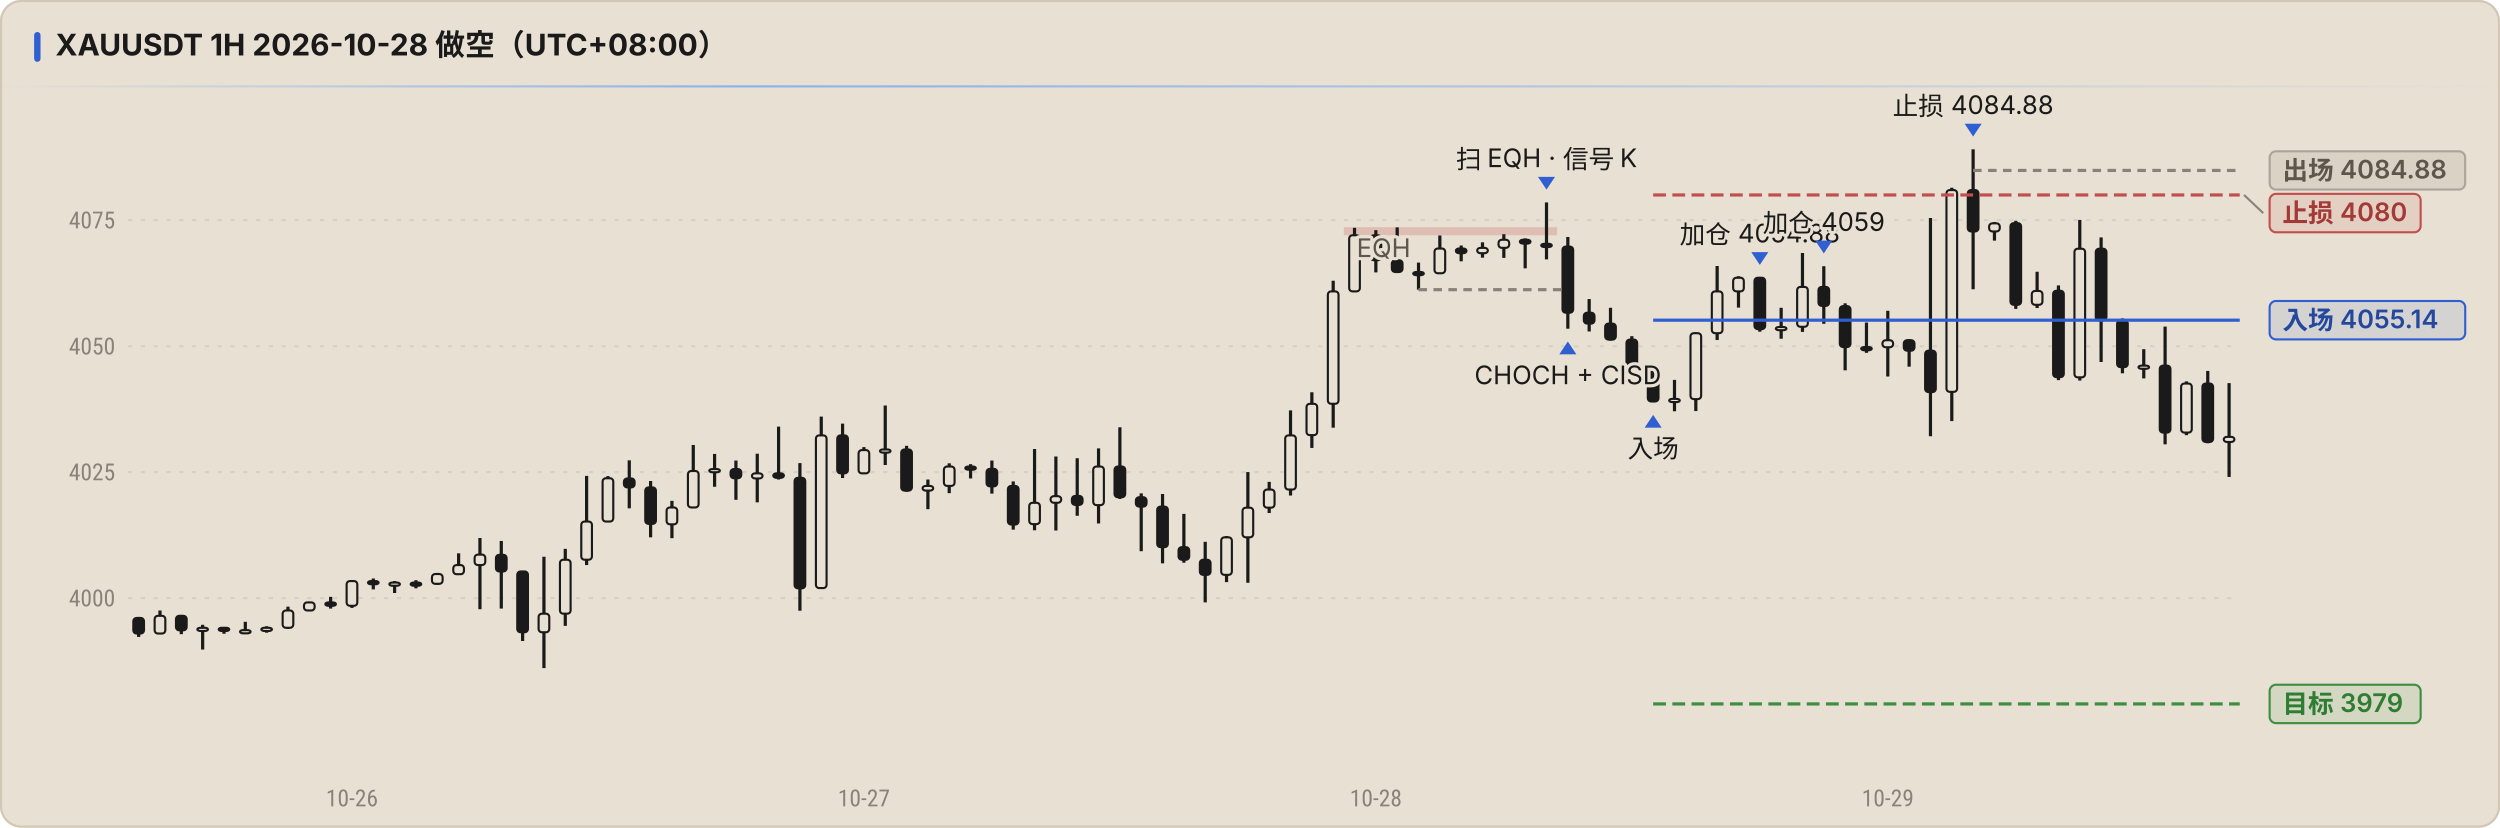
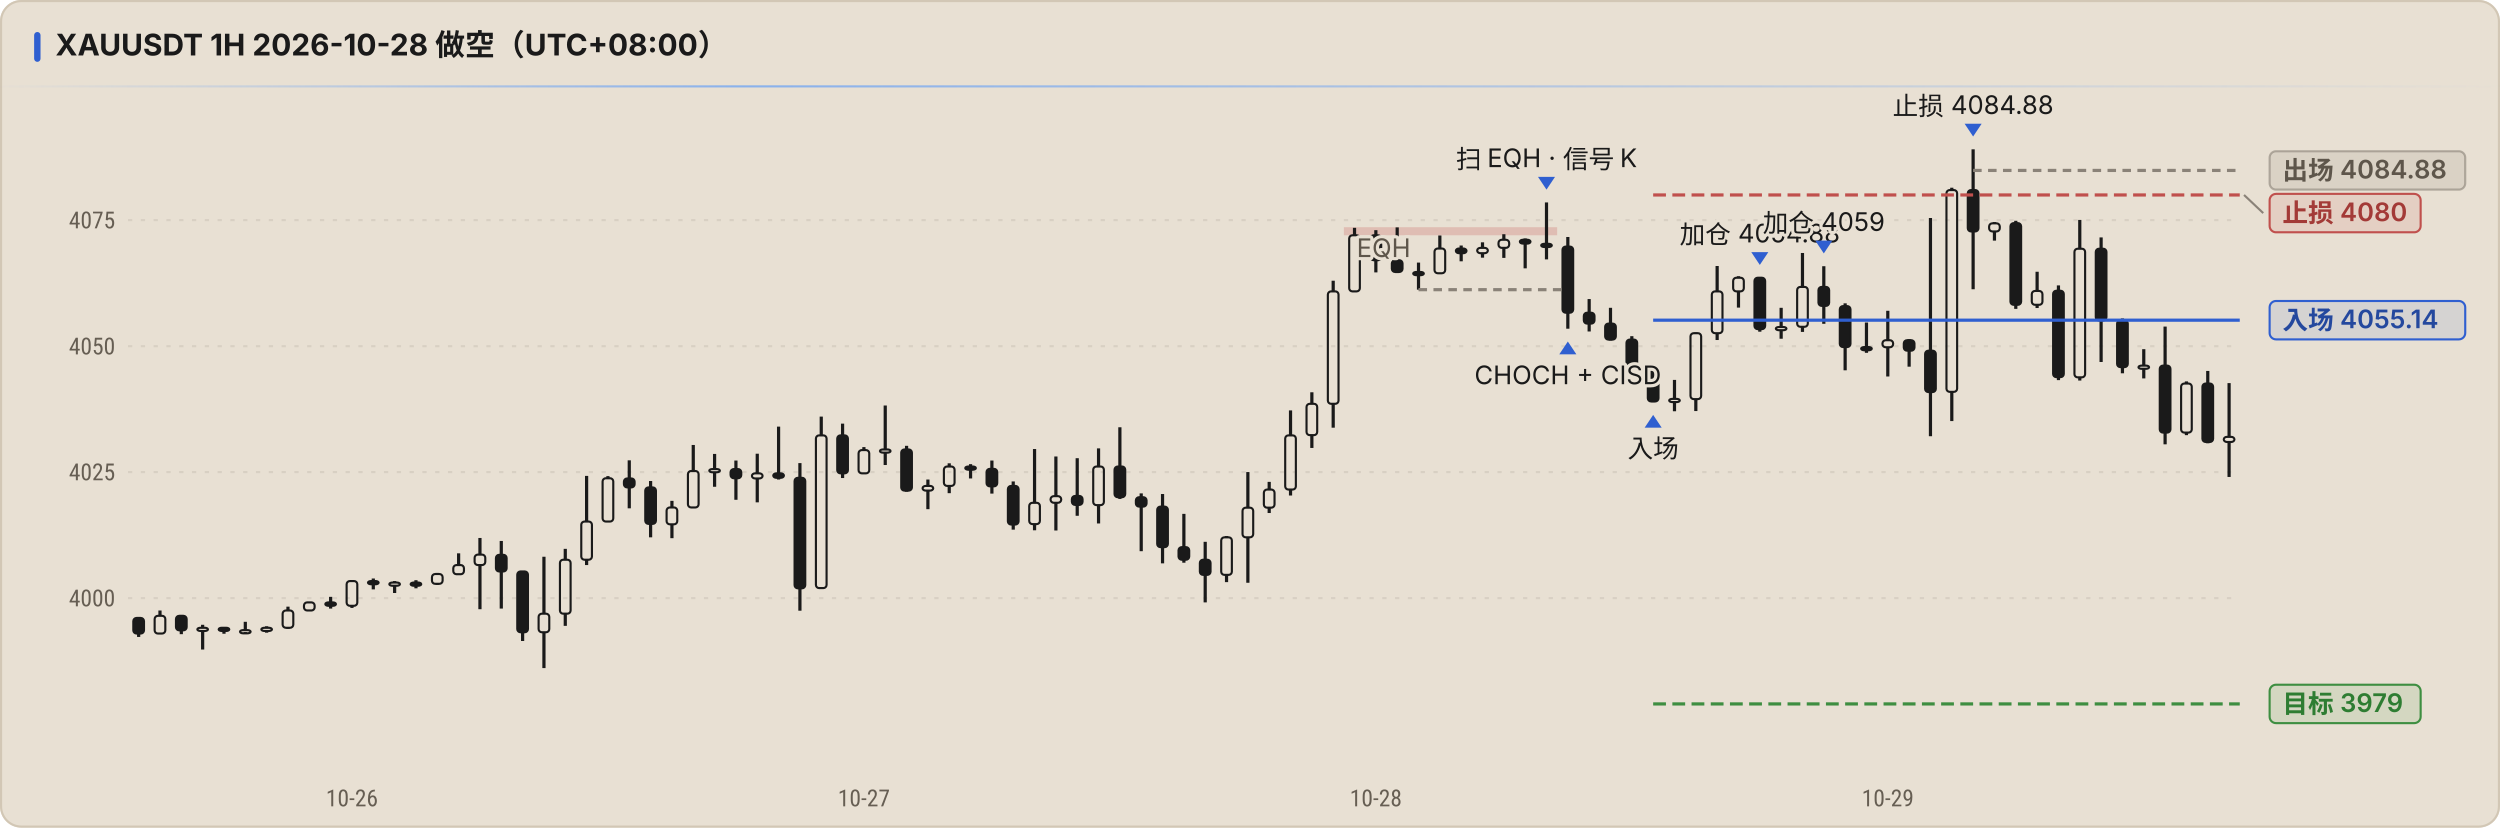
<svg xmlns="http://www.w3.org/2000/svg" width="1172" height="388" viewBox="0 0 1172 388" role="img" aria-label="XAUUSDT 1H  2026-10-28 做空（UTC+08:00）">
  <style>
  .bg { fill: url(#bg); }
  .bg-grid { stroke: none; }
  .frame { fill: none; stroke: #d2c7b5; }
  .title-mark { fill: #2f5fd0; }
  .title { fill: #1a1a1a; font-weight: 650; font-size: 14px; }
  text { font-family: -apple-system, BlinkMacSystemFont, 'PingFang SC', 'Microsoft YaHei', sans-serif; font-size: 12px; fill: #1a1a1a; paint-order: stroke; stroke: #e8e0d3; stroke-width: 3px; stroke-linejoin: round; }
  .muted { fill: #5e564b; }
  .wick { stroke-width: 1.5; }
-   .up { fill: #e8e0d3; stroke: #1a1a1a; }
+   .up { fill: none; stroke: #1a1a1a; }
  .down { fill: #1a1a1a; stroke: #1a1a1a; }
  .z-bull { fill: rgba(62, 142, 65, 0.24); stroke: none; }
  .z-bear { fill: rgba(192, 80, 77, 0.24); stroke: none; }
  .z-neutral { fill: rgba(94, 86, 75, 0.08); stroke: rgba(94, 86, 75, 0.3); stroke-dasharray: 2 3; }
-   .z-accent { fill: rgba(47, 95, 208, 0.24); stroke: none; }
+   .z-accent { fill: rgba(212, 160, 60, 0.24); stroke: none; }
  .l-neutral { stroke: #8a8278; stroke-dasharray: 4 3; }
  .l-stop { stroke: #c0504d; stroke-dasharray: 6 3; }
  .l-target { stroke: #3e8e41; stroke-dasharray: 6 3; }
  .l-entry { stroke: #2f5fd0; }
  .bracket { stroke: #8a8278; fill: none; }
  .grid { stroke: rgba(94, 86, 75, 0.12); stroke-dasharray: 2 4; }
-   .tick { font-family: 'DIN Alternate', 'Bahnschrift', 'Roboto Condensed', sans-serif; font-size: 11px; fill: #8a8278; stroke: none; }
+   .tick { font-family: 'DIN Alternate', 'Bahnschrift', 'Roboto Condensed', sans-serif; font-size: 11px; fill: #665e53; stroke: none; }
  .arrow { fill: #2f5fd0; stroke: none; }
  .tag rect { stroke-width: 1; }
  .tag text { stroke: none; font-weight: 600; }
  .t-neutral rect { fill: rgba(94, 86, 75, 0.1); stroke: rgba(94, 86, 75, 0.4); }
  .t-neutral text { fill: #5e564b; }
  .t-stop rect, .t-bear rect { fill: rgba(192, 80, 77, 0.12); stroke: #c0504d; }
  .t-stop text, .t-bear text { fill: #a33a37; }
  .t-target rect, .t-bull rect { fill: rgba(62, 142, 65, 0.12); stroke: #3e8e41; }
  .t-target text, .t-bull text { fill: #2e7d32; }
  .t-entry rect, .t-accent rect { fill: rgba(47, 95, 208, 0.1); stroke: #2f5fd0; }
  .t-entry text, .t-accent text { fill: #24489e; }
+   .t-key rect { fill: rgba(212, 160, 60, 0.14); stroke: #d4a03c; }
+   .t-key text { fill: #8a5a0e; }
  @media (prefers-color-scheme: dark) {
    .bg-grid { stroke: rgba(110, 160, 230, 0.06); }
    .frame { stroke: #1c2839; }
-     .title-mark { fill: #f0b44c; }
+     .title-mark { fill: #6c9cff; }
    .title, text { fill: #e3eaf4; }
    text { stroke: #0a111d; }
    .muted { fill: #a0b0c5; }
-     .up { fill: #0b1220; stroke: #c5d0de; }
+     .up { fill: none; stroke: #c5d0de; }
    .down { fill: #8a96a8; stroke: #8a96a8; }
    .z-bull { fill: rgba(92, 191, 96, 0.24); }
    .z-bear { fill: rgba(242, 85, 95, 0.24); }
    .z-neutral { fill: rgba(160, 176, 197, 0.08); stroke: rgba(160, 176, 197, 0.25); }
-     .z-accent { fill: rgba(240, 180, 76, 0.24); }
+     .z-accent { fill: rgba(224, 180, 90, 0.24); }
    .l-neutral, .bracket { stroke: #8293ab; }
    .l-stop { stroke: #f2555f; }
    .l-target { stroke: #5cbf60; }
-     .l-entry { stroke: #f0b44c; }
+     .l-entry { stroke: #6c9cff; }
    .grid { stroke: #182334; }
    .tick { fill: #70829b; }
-     .arrow { fill: #f0b44c; }
+     .arrow { fill: #6c9cff; }
    .t-neutral rect { fill: rgba(160, 176, 197, 0.1); stroke: rgba(160, 176, 197, 0.45); }
    .t-neutral text { fill: #c5d0de; }
    .t-stop rect, .t-bear rect { fill: rgba(242, 85, 95, 0.16); stroke: #f2555f; }
    .t-stop text, .t-bear text { fill: #ff8f98; }
    .t-target rect, .t-bull rect { fill: rgba(92, 191, 96, 0.16); stroke: #5cbf60; }
    .t-target text, .t-bull text { fill: #9fe0a2; }
-     .t-entry rect, .t-accent rect { fill: rgba(240, 180, 76, 0.16); stroke: #f0b44c; }
-     .t-entry text, .t-accent text { fill: #ffd38a; }
+     .t-entry rect, .t-accent rect { fill: rgba(108, 156, 255, 0.16); stroke: #6c9cff; }
+     .t-entry text, .t-accent text { fill: #b3ccff; }
+     .t-key rect { fill: rgba(224, 180, 90, 0.16); stroke: #e0b45a; }
+     .t-key text { fill: #ffd38a; }
  }
</style>
  <defs>
    <linearGradient id="bg" x1="0" y1="0" x2="0" y2="1">
      <stop offset="0" stop-color="#e8e0d3" />
      <stop offset="1" stop-color="#e8e0d3" />
    </linearGradient>
    <linearGradient id="edge" x1="0" y1="0" x2="1" y2="0">
      <stop offset="0" stop-color="#3d8bff" stop-opacity="0" />
      <stop offset="0.3" stop-color="#3d8bff" stop-opacity="0.55" />
      <stop offset="1" stop-color="#3d8bff" stop-opacity="0" />
    </linearGradient>
    <pattern id="paper" width="24" height="24" patternUnits="userSpaceOnUse">
      <path class="bg-grid" d="M24 0H0V24" fill="none" />
    </pattern>
    <filter id="glow" x="-50%" y="-10%" width="200%" height="120%">
      <feGaussianBlur stdDeviation="2.2" result="b" />
      <feMerge>
        <feMergeNode in="b" />
        <feMergeNode in="SourceGraphic" />
      </feMerge>
    </filter>
    <style>@media (prefers-color-scheme: dark) { #bg stop:first-child { stop-color: #0f1828; } #bg stop:last-child { stop-color: #070c16; } }</style>
  </defs>
  <rect class="bg" width="1172" height="388" rx="10" />
  <rect width="1172" height="388" rx="10" fill="url(#paper)" />
  <rect class="frame" x="0.5" y="0.5" width="1171" height="387" rx="9.5" />
  <rect fill="url(#edge)" x="0" y="40" width="1172" height="1" />
  <rect class="title-mark" x="16" y="15" width="3" height="14" rx="1.5" />
  <text class="title" x="26" y="26">XAUUSDT 1H  2026-10-28 做空（UTC+08:00）</text>
  <line class="grid" x1="60" x2="1050" y1="280.4" y2="280.4" />
  <text class="tick" x="54" y="280.4" dy="0.35em" text-anchor="end">4000</text>
  <line class="grid" x1="60" x2="1050" y1="221.3" y2="221.3" />
  <text class="tick" x="54" y="221.3" dy="0.35em" text-anchor="end">4025</text>
  <line class="grid" x1="60" x2="1050" y1="162.3" y2="162.3" />
  <text class="tick" x="54" y="162.3" dy="0.35em" text-anchor="end">4050</text>
  <line class="grid" x1="60" x2="1050" y1="103.2" y2="103.2" />
  <text class="tick" x="54" y="103.2" dy="0.35em" text-anchor="end">4075</text>
  <text class="tick" x="165" y="378" text-anchor="middle">10-26</text>
  <text class="tick" x="405" y="378" text-anchor="middle">10-27</text>
  <text class="tick" x="645" y="378" text-anchor="middle">10-28</text>
  <text class="tick" x="885" y="378" text-anchor="middle">10-29</text>
  <rect class="z-bear" x="630" y="106.5" width="100" height="3.8" />
  <g class="candles">
-     <line class="wick down" x1="65" x2="65" y1="289.7" y2="298.6" />
+     <line class="wick down" x1="65" x2="65" y1="289.7" y2="289.7" />
+     <line class="wick down" x1="65" x2="65" y1="297" y2="298.6" />
    <rect class="down" x="62.5" y="289.7" width="5" height="7.3" rx="1.5" />
-     <line class="wick up" x1="75" x2="75" y1="286.2" y2="297" />
+     <line class="wick up" x1="75" x2="75" y1="286.2" y2="288.7" />
+     <line class="wick up" x1="75" x2="75" y1="297" y2="297" />
    <rect class="up" x="72.5" y="288.7" width="5" height="8.3" rx="1.5" />
-     <line class="wick down" x1="85" x2="85" y1="288.7" y2="297.3" />
+     <line class="wick down" x1="85" x2="85" y1="288.7" y2="288.7" />
+     <line class="wick down" x1="85" x2="85" y1="295.5" y2="297.3" />
    <rect class="down" x="82.5" y="288.7" width="5" height="6.8" rx="1.5" />
-     <line class="wick up" x1="95" x2="95" y1="292.9" y2="304.5" />
+     <line class="wick up" x1="95" x2="95" y1="292.9" y2="294.3" />
+     <line class="wick up" x1="95" x2="95" y1="295.8" y2="304.5" />
    <rect class="up" x="92.5" y="294.3" width="5" height="1.5" rx="1.5" />
-     <line class="wick down" x1="105" x2="105" y1="294.2" y2="297.1" />
+     <line class="wick down" x1="105" x2="105" y1="294.2" y2="294.3" />
+     <line class="wick down" x1="105" x2="105" y1="295.8" y2="297.1" />
    <rect class="down" x="102.5" y="294.3" width="5" height="1.5" rx="1.5" />
-     <line class="wick up" x1="115" x2="115" y1="291.5" y2="296.3" />
+     <line class="wick up" x1="115" x2="115" y1="291.5" y2="295.4" />
+     <line class="wick up" x1="115" x2="115" y1="296.9" y2="296.3" />
    <rect class="up" x="112.5" y="295.4" width="5" height="1.5" rx="1.5" />
-     <line class="wick up" x1="125" x2="125" y1="293.6" y2="296.6" />
+     <line class="wick up" x1="125" x2="125" y1="293.6" y2="294.3" />
+     <line class="wick up" x1="125" x2="125" y1="295.8" y2="296.6" />
    <rect class="up" x="122.5" y="294.3" width="5" height="1.5" rx="1.5" />
-     <line class="wick up" x1="135" x2="135" y1="284.4" y2="294.8" />
+     <line class="wick up" x1="135" x2="135" y1="284.4" y2="286.2" />
+     <line class="wick up" x1="135" x2="135" y1="294.3" y2="294.8" />
    <rect class="up" x="132.5" y="286.2" width="5" height="8.1" rx="1.5" />
-     <line class="wick up" x1="145" x2="145" y1="282.3" y2="286.2" />
+     <line class="wick up" x1="145" x2="145" y1="282.3" y2="282.4" />
+     <line class="wick up" x1="145" x2="145" y1="286.2" y2="286.2" />
    <rect class="up" x="142.5" y="282.4" width="5" height="3.8" rx="1.5" />
-     <line class="wick down" x1="155" x2="155" y1="279.8" y2="285.3" />
+     <line class="wick down" x1="155" x2="155" y1="279.8" y2="282.4" />
+     <line class="wick down" x1="155" x2="155" y1="284" y2="285.3" />
    <rect class="down" x="152.5" y="282.4" width="5" height="1.6" rx="1.5" />
-     <line class="wick up" x1="165" x2="165" y1="272.2" y2="285" />
+     <line class="wick up" x1="165" x2="165" y1="272.2" y2="272.4" />
+     <line class="wick up" x1="165" x2="165" y1="284" y2="285" />
    <rect class="up" x="162.5" y="272.4" width="5" height="11.6" rx="1.5" />
-     <line class="wick down" x1="175" x2="175" y1="271.2" y2="276.3" />
+     <line class="wick down" x1="175" x2="175" y1="271.2" y2="272.4" />
+     <line class="wick down" x1="175" x2="175" y1="273.9" y2="276.3" />
    <rect class="down" x="172.5" y="272.4" width="5" height="1.5" rx="1.5" />
-     <line class="wick up" x1="185" x2="185" y1="272.4" y2="278" />
+     <line class="wick up" x1="185" x2="185" y1="272.4" y2="273.1" />
+     <line class="wick up" x1="185" x2="185" y1="274.6" y2="278" />
    <rect class="up" x="182.5" y="273.1" width="5" height="1.5" rx="1.5" />
-     <line class="wick down" x1="195" x2="195" y1="272" y2="275.8" />
+     <line class="wick down" x1="195" x2="195" y1="272" y2="273.1" />
+     <line class="wick down" x1="195" x2="195" y1="274.6" y2="275.8" />
    <rect class="down" x="192.5" y="273.1" width="5" height="1.5" rx="1.5" />
-     <line class="wick up" x1="205" x2="205" y1="268.6" y2="274.2" />
+     <line class="wick up" x1="205" x2="205" y1="268.6" y2="269.1" />
+     <line class="wick up" x1="205" x2="205" y1="273.7" y2="274.2" />
    <rect class="up" x="202.5" y="269.1" width="5" height="4.6" rx="1.5" />
-     <line class="wick up" x1="215" x2="215" y1="259.4" y2="269.4" />
+     <line class="wick up" x1="215" x2="215" y1="259.4" y2="264.9" />
+     <line class="wick up" x1="215" x2="215" y1="269.2" y2="269.4" />
    <rect class="up" x="212.5" y="264.9" width="5" height="4.3" rx="1.5" />
-     <line class="wick up" x1="225" x2="225" y1="252.2" y2="285.6" />
+     <line class="wick up" x1="225" x2="225" y1="252.2" y2="260" />
+     <line class="wick up" x1="225" x2="225" y1="264.9" y2="285.6" />
    <rect class="up" x="222.5" y="260" width="5" height="4.9" rx="1.5" />
-     <line class="wick down" x1="235" x2="235" y1="253.6" y2="285.3" />
+     <line class="wick down" x1="235" x2="235" y1="253.6" y2="260.1" />
+     <line class="wick down" x1="235" x2="235" y1="267.9" y2="285.3" />
    <rect class="down" x="232.5" y="260.1" width="5" height="7.8" rx="1.5" />
-     <line class="wick down" x1="245" x2="245" y1="267.9" y2="300.5" />
+     <line class="wick down" x1="245" x2="245" y1="267.9" y2="267.9" />
+     <line class="wick down" x1="245" x2="245" y1="296.4" y2="300.5" />
    <rect class="down" x="242.5" y="267.9" width="5" height="28.5" rx="1.5" />
-     <line class="wick up" x1="255" x2="255" y1="261" y2="313.2" />
+     <line class="wick up" x1="255" x2="255" y1="261" y2="287.7" />
+     <line class="wick up" x1="255" x2="255" y1="296.4" y2="313.2" />
    <rect class="up" x="252.5" y="287.7" width="5" height="8.7" rx="1.5" />
-     <line class="wick up" x1="265" x2="265" y1="257.3" y2="293.4" />
+     <line class="wick up" x1="265" x2="265" y1="257.3" y2="262.4" />
+     <line class="wick up" x1="265" x2="265" y1="287.7" y2="293.4" />
    <rect class="up" x="262.5" y="262.4" width="5" height="25.3" rx="1.5" />
-     <line class="wick up" x1="275" x2="275" y1="223.1" y2="264.9" />
+     <line class="wick up" x1="275" x2="275" y1="223.1" y2="244.5" />
+     <line class="wick up" x1="275" x2="275" y1="262.4" y2="264.9" />
    <rect class="up" x="272.5" y="244.5" width="5" height="17.9" rx="1.5" />
-     <line class="wick up" x1="285" x2="285" y1="223.2" y2="244.5" />
+     <line class="wick up" x1="285" x2="285" y1="223.2" y2="224.2" />
+     <line class="wick up" x1="285" x2="285" y1="244.5" y2="244.5" />
    <rect class="up" x="282.5" y="224.2" width="5" height="20.3" rx="1.5" />
-     <line class="wick down" x1="295" x2="295" y1="215.8" y2="238.3" />
+     <line class="wick down" x1="295" x2="295" y1="215.8" y2="224.3" />
+     <line class="wick down" x1="295" x2="295" y1="228.5" y2="238.3" />
    <rect class="down" x="292.5" y="224.3" width="5" height="4.2" rx="1.5" />
-     <line class="wick down" x1="305" x2="305" y1="225.5" y2="251.9" />
+     <line class="wick down" x1="305" x2="305" y1="225.5" y2="228.5" />
+     <line class="wick down" x1="305" x2="305" y1="245.6" y2="251.9" />
    <rect class="down" x="302.5" y="228.5" width="5" height="17.1" rx="1.5" />
-     <line class="wick up" x1="315" x2="315" y1="234.8" y2="252.3" />
+     <line class="wick up" x1="315" x2="315" y1="234.8" y2="237.9" />
+     <line class="wick up" x1="315" x2="315" y1="245.8" y2="252.3" />
    <rect class="up" x="312.5" y="237.9" width="5" height="7.9" rx="1.5" />
-     <line class="wick up" x1="325" x2="325" y1="208.6" y2="237.9" />
+     <line class="wick up" x1="325" x2="325" y1="208.6" y2="220.8" />
+     <line class="wick up" x1="325" x2="325" y1="237.9" y2="237.9" />
    <rect class="up" x="322.5" y="220.8" width="5" height="17.1" rx="1.5" />
-     <line class="wick up" x1="335" x2="335" y1="212.8" y2="228.2" />
+     <line class="wick up" x1="335" x2="335" y1="212.8" y2="219.9" />
+     <line class="wick up" x1="335" x2="335" y1="221.4" y2="228.2" />
    <rect class="up" x="332.5" y="219.9" width="5" height="1.5" rx="1.5" />
-     <line class="wick down" x1="345" x2="345" y1="215.9" y2="234.3" />
+     <line class="wick down" x1="345" x2="345" y1="215.9" y2="219.9" />
+     <line class="wick down" x1="345" x2="345" y1="224.2" y2="234.3" />
    <rect class="down" x="342.5" y="219.9" width="5" height="4.3" rx="1.5" />
-     <line class="wick up" x1="355" x2="355" y1="212.7" y2="235.5" />
+     <line class="wick up" x1="355" x2="355" y1="212.7" y2="221.9" />
+     <line class="wick up" x1="355" x2="355" y1="224.3" y2="235.5" />
    <rect class="up" x="352.5" y="221.9" width="5" height="2.4" rx="1.5" />
-     <line class="wick down" x1="365" x2="365" y1="200" y2="224.8" />
+     <line class="wick down" x1="365" x2="365" y1="200" y2="221.9" />
+     <line class="wick down" x1="365" x2="365" y1="224" y2="224.8" />
    <rect class="down" x="362.5" y="221.9" width="5" height="2.1" rx="1.5" />
-     <line class="wick down" x1="375" x2="375" y1="217.1" y2="286.3" />
+     <line class="wick down" x1="375" x2="375" y1="217.1" y2="224" />
+     <line class="wick down" x1="375" x2="375" y1="275.8" y2="286.3" />
    <rect class="down" x="372.5" y="224" width="5" height="51.8" rx="1.5" />
-     <line class="wick up" x1="385" x2="385" y1="195.3" y2="275.8" />
+     <line class="wick up" x1="385" x2="385" y1="195.3" y2="204.1" />
+     <line class="wick up" x1="385" x2="385" y1="275.7" y2="275.8" />
    <rect class="up" x="382.5" y="204.1" width="5" height="71.6" rx="1.5" />
-     <line class="wick down" x1="395" x2="395" y1="198.6" y2="224.1" />
+     <line class="wick down" x1="395" x2="395" y1="198.6" y2="204.1" />
+     <line class="wick down" x1="395" x2="395" y1="221.9" y2="224.1" />
    <rect class="down" x="392.5" y="204.1" width="5" height="17.8" rx="1.5" />
-     <line class="wick up" x1="405" x2="405" y1="209.6" y2="221.9" />
+     <line class="wick up" x1="405" x2="405" y1="209.6" y2="211" />
+     <line class="wick up" x1="405" x2="405" y1="221.9" y2="221.9" />
    <rect class="up" x="402.5" y="211" width="5" height="10.9" rx="1.5" />
-     <line class="wick up" x1="415" x2="415" y1="190.1" y2="218" />
+     <line class="wick up" x1="415" x2="415" y1="190.1" y2="210.7" />
+     <line class="wick up" x1="415" x2="415" y1="212.2" y2="218" />
    <rect class="up" x="412.5" y="210.7" width="5" height="1.5" rx="1.5" />
-     <line class="wick down" x1="425" x2="425" y1="209" y2="230.5" />
+     <line class="wick down" x1="425" x2="425" y1="209" y2="210.7" />
+     <line class="wick down" x1="425" x2="425" y1="230" y2="230.5" />
    <rect class="down" x="422.5" y="210.7" width="5" height="19.3" rx="1.5" />
-     <line class="wick up" x1="435" x2="435" y1="224.8" y2="238.7" />
+     <line class="wick up" x1="435" x2="435" y1="224.8" y2="227.8" />
+     <line class="wick up" x1="435" x2="435" y1="230" y2="238.7" />
    <rect class="up" x="432.5" y="227.8" width="5" height="2.2" rx="1.5" />
-     <line class="wick up" x1="445" x2="445" y1="217.2" y2="231.2" />
+     <line class="wick up" x1="445" x2="445" y1="217.2" y2="218.7" />
+     <line class="wick up" x1="445" x2="445" y1="227.8" y2="231.2" />
    <rect class="up" x="442.5" y="218.7" width="5" height="9.1" rx="1.5" />
-     <line class="wick down" x1="455" x2="455" y1="217.6" y2="224.3" />
+     <line class="wick down" x1="455" x2="455" y1="217.6" y2="218.7" />
+     <line class="wick down" x1="455" x2="455" y1="220.2" y2="224.3" />
    <rect class="down" x="452.5" y="218.7" width="5" height="1.5" rx="1.5" />
-     <line class="wick down" x1="465" x2="465" y1="215.9" y2="231.4" />
+     <line class="wick down" x1="465" x2="465" y1="215.9" y2="219.8" />
+     <line class="wick down" x1="465" x2="465" y1="228" y2="231.4" />
    <rect class="down" x="462.5" y="219.8" width="5" height="8.2" rx="1.5" />
-     <line class="wick down" x1="475" x2="475" y1="225.7" y2="248.3" />
+     <line class="wick down" x1="475" x2="475" y1="225.7" y2="227.8" />
+     <line class="wick down" x1="475" x2="475" y1="245.9" y2="248.3" />
    <rect class="down" x="472.5" y="227.8" width="5" height="18.1" rx="1.5" />
-     <line class="wick up" x1="485" x2="485" y1="210.5" y2="248.6" />
+     <line class="wick up" x1="485" x2="485" y1="210.5" y2="235.7" />
+     <line class="wick up" x1="485" x2="485" y1="245.7" y2="248.6" />
    <rect class="up" x="482.5" y="235.7" width="5" height="10" rx="1.5" />
-     <line class="wick up" x1="495" x2="495" y1="214" y2="248.7" />
+     <line class="wick up" x1="495" x2="495" y1="214" y2="232.6" />
+     <line class="wick up" x1="495" x2="495" y1="235.7" y2="248.7" />
    <rect class="up" x="492.5" y="232.6" width="5" height="3.1" rx="1.5" />
-     <line class="wick down" x1="505" x2="505" y1="214.8" y2="241.8" />
+     <line class="wick down" x1="505" x2="505" y1="214.8" y2="232.5" />
+     <line class="wick down" x1="505" x2="505" y1="236.7" y2="241.8" />
    <rect class="down" x="502.5" y="232.5" width="5" height="4.2" rx="1.5" />
-     <line class="wick up" x1="515" x2="515" y1="210.2" y2="245.4" />
+     <line class="wick up" x1="515" x2="515" y1="210.2" y2="218.7" />
+     <line class="wick up" x1="515" x2="515" y1="236.8" y2="245.4" />
    <rect class="up" x="512.5" y="218.7" width="5" height="18.1" rx="1.5" />
-     <line class="wick down" x1="525" x2="525" y1="200.3" y2="233.9" />
+     <line class="wick down" x1="525" x2="525" y1="200.3" y2="218.7" />
+     <line class="wick down" x1="525" x2="525" y1="233.1" y2="233.9" />
    <rect class="down" x="522.5" y="218.7" width="5" height="14.4" rx="1.5" />
-     <line class="wick down" x1="535" x2="535" y1="231.3" y2="258.4" />
+     <line class="wick down" x1="535" x2="535" y1="231.3" y2="233.1" />
+     <line class="wick down" x1="535" x2="535" y1="237.5" y2="258.4" />
    <rect class="down" x="532.5" y="233.1" width="5" height="4.4" rx="1.5" />
-     <line class="wick down" x1="545" x2="545" y1="231.6" y2="264.1" />
+     <line class="wick down" x1="545" x2="545" y1="231.6" y2="237.5" />
+     <line class="wick down" x1="545" x2="545" y1="256.5" y2="264.1" />
    <rect class="down" x="542.5" y="237.5" width="5" height="19" rx="1.5" />
-     <line class="wick down" x1="555" x2="555" y1="240.9" y2="263.8" />
+     <line class="wick down" x1="555" x2="555" y1="240.9" y2="256.5" />
+     <line class="wick down" x1="555" x2="555" y1="262.4" y2="263.8" />
    <rect class="down" x="552.5" y="256.5" width="5" height="5.9" rx="1.5" />
-     <line class="wick down" x1="565" x2="565" y1="254" y2="282.4" />
+     <line class="wick down" x1="565" x2="565" y1="254" y2="262.4" />
+     <line class="wick down" x1="565" x2="565" y1="269.5" y2="282.4" />
    <rect class="down" x="562.5" y="262.4" width="5" height="7.1" rx="1.5" />
-     <line class="wick up" x1="575" x2="575" y1="251.3" y2="272.9" />
+     <line class="wick up" x1="575" x2="575" y1="251.3" y2="251.9" />
+     <line class="wick up" x1="575" x2="575" y1="269.5" y2="272.9" />
    <rect class="up" x="572.5" y="251.9" width="5" height="17.6" rx="1.5" />
-     <line class="wick up" x1="585" x2="585" y1="221.3" y2="273.2" />
+     <line class="wick up" x1="585" x2="585" y1="221.3" y2="238" />
+     <line class="wick up" x1="585" x2="585" y1="251.9" y2="273.2" />
    <rect class="up" x="582.5" y="238" width="5" height="13.9" rx="1.5" />
-     <line class="wick up" x1="595" x2="595" y1="225.9" y2="240.5" />
+     <line class="wick up" x1="595" x2="595" y1="225.9" y2="229.5" />
+     <line class="wick up" x1="595" x2="595" y1="238" y2="240.5" />
    <rect class="up" x="592.5" y="229.5" width="5" height="8.5" rx="1.5" />
-     <line class="wick up" x1="605" x2="605" y1="192.4" y2="232.3" />
+     <line class="wick up" x1="605" x2="605" y1="192.4" y2="204.1" />
+     <line class="wick up" x1="605" x2="605" y1="229.5" y2="232.3" />
    <rect class="up" x="602.5" y="204.1" width="5" height="25.4" rx="1.5" />
-     <line class="wick up" x1="615" x2="615" y1="183.9" y2="210" />
+     <line class="wick up" x1="615" x2="615" y1="183.9" y2="189.3" />
+     <line class="wick up" x1="615" x2="615" y1="204" y2="210" />
    <rect class="up" x="612.5" y="189.3" width="5" height="14.7" rx="1.5" />
-     <line class="wick up" x1="625" x2="625" y1="131.6" y2="200.5" />
+     <line class="wick up" x1="625" x2="625" y1="131.6" y2="136.6" />
+     <line class="wick up" x1="625" x2="625" y1="189.3" y2="200.5" />
    <rect class="up" x="622.5" y="136.6" width="5" height="52.7" rx="1.5" />
-     <line class="wick up" x1="635" x2="635" y1="106.8" y2="136.6" />
+     <line class="wick up" x1="635" x2="635" y1="106.8" y2="110.3" />
+     <line class="wick up" x1="635" x2="635" y1="136.6" y2="136.6" />
    <rect class="up" x="632.5" y="110.3" width="5" height="26.3" rx="1.5" />
-     <line class="wick down" x1="645" x2="645" y1="107.9" y2="127.7" />
+     <line class="wick down" x1="645" x2="645" y1="107.9" y2="110.3" />
+     <line class="wick down" x1="645" x2="645" y1="122" y2="127.7" />
    <rect class="down" x="642.5" y="110.3" width="5" height="11.7" rx="1.5" />
-     <line class="wick down" x1="655" x2="655" y1="106.6" y2="128" />
+     <line class="wick down" x1="655" x2="655" y1="106.6" y2="122" />
+     <line class="wick down" x1="655" x2="655" y1="127.5" y2="128" />
    <rect class="down" x="652.5" y="122" width="5" height="5.5" rx="1.5" />
-     <line class="wick down" x1="665" x2="665" y1="123.1" y2="135.8" />
+     <line class="wick down" x1="665" x2="665" y1="123.1" y2="127.5" />
+     <line class="wick down" x1="665" x2="665" y1="129" y2="135.8" />
    <rect class="down" x="662.5" y="127.5" width="5" height="1.5" rx="1.5" />
-     <line class="wick up" x1="675" x2="675" y1="110.4" y2="128.2" />
+     <line class="wick up" x1="675" x2="675" y1="110.4" y2="116.5" />
+     <line class="wick up" x1="675" x2="675" y1="128.1" y2="128.2" />
    <rect class="up" x="672.5" y="116.5" width="5" height="11.6" rx="1.5" />
-     <line class="wick down" x1="685" x2="685" y1="115.1" y2="122.5" />
+     <line class="wick down" x1="685" x2="685" y1="115.1" y2="116.5" />
+     <line class="wick down" x1="685" x2="685" y1="118.7" y2="122.5" />
    <rect class="down" x="682.5" y="116.5" width="5" height="2.2" rx="1.5" />
-     <line class="wick up" x1="695" x2="695" y1="113.6" y2="120.8" />
+     <line class="wick up" x1="695" x2="695" y1="113.6" y2="116.2" />
+     <line class="wick up" x1="695" x2="695" y1="118.7" y2="120.8" />
    <rect class="up" x="692.5" y="116.2" width="5" height="2.5" rx="1.5" />
-     <line class="wick up" x1="705" x2="705" y1="109.8" y2="120.9" />
+     <line class="wick up" x1="705" x2="705" y1="109.8" y2="112.4" />
+     <line class="wick up" x1="705" x2="705" y1="116.2" y2="120.9" />
    <rect class="up" x="702.5" y="112.4" width="5" height="3.8" rx="1.5" />
-     <line class="wick down" x1="715" x2="715" y1="111.8" y2="125.8" />
+     <line class="wick down" x1="715" x2="715" y1="111.8" y2="112.4" />
+     <line class="wick down" x1="715" x2="715" y1="114.2" y2="125.8" />
    <rect class="down" x="712.5" y="112.4" width="5" height="1.8" rx="1.5" />
-     <line class="wick down" x1="725" x2="725" y1="94.9" y2="121.6" />
+     <line class="wick down" x1="725" x2="725" y1="94.9" y2="114.3" />
+     <line class="wick down" x1="725" x2="725" y1="115.8" y2="121.6" />
    <rect class="down" x="722.5" y="114.3" width="5" height="1.5" rx="1.5" />
-     <line class="wick down" x1="735" x2="735" y1="111.1" y2="154.1" />
+     <line class="wick down" x1="735" x2="735" y1="111.1" y2="115.6" />
+     <line class="wick down" x1="735" x2="735" y1="146.6" y2="154.1" />
    <rect class="down" x="732.5" y="115.6" width="5" height="31" rx="1.5" />
-     <line class="wick down" x1="745" x2="745" y1="140.2" y2="155.4" />
+     <line class="wick down" x1="745" x2="745" y1="140.2" y2="146.6" />
+     <line class="wick down" x1="745" x2="745" y1="151.7" y2="155.4" />
    <rect class="down" x="742.5" y="146.6" width="5" height="5.1" rx="1.5" />
-     <line class="wick down" x1="755" x2="755" y1="144.3" y2="159.6" />
+     <line class="wick down" x1="755" x2="755" y1="144.3" y2="151.7" />
+     <line class="wick down" x1="755" x2="755" y1="159.2" y2="159.6" />
    <rect class="down" x="752.5" y="151.7" width="5" height="7.5" rx="1.5" />
-     <line class="wick down" x1="765" x2="765" y1="157.6" y2="175.1" />
+     <line class="wick down" x1="765" x2="765" y1="157.6" y2="159.2" />
+     <line class="wick down" x1="765" x2="765" y1="173.3" y2="175.1" />
    <rect class="down" x="762.5" y="159.2" width="5" height="14.1" rx="1.5" />
-     <line class="wick down" x1="775" x2="775" y1="171.7" y2="188.5" />
+     <line class="wick down" x1="775" x2="775" y1="171.7" y2="173.3" />
+     <line class="wick down" x1="775" x2="775" y1="188.2" y2="188.5" />
    <rect class="down" x="772.5" y="173.3" width="5" height="14.9" rx="1.5" />
-     <line class="wick up" x1="785" x2="785" y1="178.1" y2="192.8" />
+     <line class="wick up" x1="785" x2="785" y1="178.1" y2="187" />
+     <line class="wick up" x1="785" x2="785" y1="188.5" y2="192.8" />
    <rect class="up" x="782.5" y="187" width="5" height="1.5" rx="1.5" />
-     <line class="wick up" x1="795" x2="795" y1="155.9" y2="192.7" />
+     <line class="wick up" x1="795" x2="795" y1="155.9" y2="156.2" />
+     <line class="wick up" x1="795" x2="795" y1="187.1" y2="192.7" />
    <rect class="up" x="792.5" y="156.2" width="5" height="30.9" rx="1.5" />
-     <line class="wick up" x1="805" x2="805" y1="124.7" y2="159.4" />
+     <line class="wick up" x1="805" x2="805" y1="124.7" y2="136.6" />
+     <line class="wick up" x1="805" x2="805" y1="156.2" y2="159.4" />
    <rect class="up" x="802.5" y="136.6" width="5" height="19.6" rx="1.5" />
-     <line class="wick up" x1="815" x2="815" y1="129.5" y2="144.2" />
+     <line class="wick up" x1="815" x2="815" y1="129.5" y2="130.2" />
+     <line class="wick up" x1="815" x2="815" y1="136.6" y2="144.2" />
    <rect class="up" x="812.5" y="130.2" width="5" height="6.4" rx="1.5" />
-     <line class="wick down" x1="825" x2="825" y1="130.2" y2="155.5" />
+     <line class="wick down" x1="825" x2="825" y1="130.2" y2="130.2" />
+     <line class="wick down" x1="825" x2="825" y1="154.3" y2="155.5" />
    <rect class="down" x="822.5" y="130.2" width="5" height="24.1" rx="1.5" />
-     <line class="wick up" x1="835" x2="835" y1="144.3" y2="158.8" />
+     <line class="wick up" x1="835" x2="835" y1="144.3" y2="153.3" />
+     <line class="wick up" x1="835" x2="835" y1="154.8" y2="158.8" />
    <rect class="up" x="832.5" y="153.3" width="5" height="1.5" rx="1.5" />
-     <line class="wick up" x1="845" x2="845" y1="118.6" y2="155.6" />
+     <line class="wick up" x1="845" x2="845" y1="118.6" y2="134.5" />
+     <line class="wick up" x1="845" x2="845" y1="153.2" y2="155.6" />
    <rect class="up" x="842.5" y="134.5" width="5" height="18.7" rx="1.5" />
-     <line class="wick down" x1="855" x2="855" y1="124.8" y2="151.8" />
+     <line class="wick down" x1="855" x2="855" y1="124.8" y2="134.5" />
+     <line class="wick down" x1="855" x2="855" y1="143.4" y2="151.8" />
    <rect class="down" x="852.5" y="134.5" width="5" height="8.9" rx="1.5" />
-     <line class="wick down" x1="865" x2="865" y1="142.2" y2="173.6" />
+     <line class="wick down" x1="865" x2="865" y1="142.2" y2="143.5" />
+     <line class="wick down" x1="865" x2="865" y1="162.7" y2="173.6" />
    <rect class="down" x="862.5" y="143.5" width="5" height="19.2" rx="1.5" />
-     <line class="wick down" x1="875" x2="875" y1="151.2" y2="165.4" />
+     <line class="wick down" x1="875" x2="875" y1="151.2" y2="162.7" />
+     <line class="wick down" x1="875" x2="875" y1="164.2" y2="165.4" />
    <rect class="down" x="872.5" y="162.7" width="5" height="1.5" rx="1.5" />
-     <line class="wick up" x1="885" x2="885" y1="145.7" y2="176.5" />
+     <line class="wick up" x1="885" x2="885" y1="145.7" y2="159.5" />
+     <line class="wick up" x1="885" x2="885" y1="162.8" y2="176.5" />
    <rect class="up" x="882.5" y="159.5" width="5" height="3.3" rx="1.5" />
-     <line class="wick down" x1="895" x2="895" y1="159" y2="171.9" />
+     <line class="wick down" x1="895" x2="895" y1="159" y2="159.5" />
+     <line class="wick down" x1="895" x2="895" y1="164.4" y2="171.9" />
    <rect class="down" x="892.5" y="159.5" width="5" height="4.9" rx="1.5" />
-     <line class="wick down" x1="905" x2="905" y1="102.2" y2="204.5" />
+     <line class="wick down" x1="905" x2="905" y1="102.2" y2="164.4" />
+     <line class="wick down" x1="905" x2="905" y1="183.8" y2="204.5" />
    <rect class="down" x="902.5" y="164.4" width="5" height="19.4" rx="1.5" />
-     <line class="wick up" x1="915" x2="915" y1="88" y2="197.4" />
+     <line class="wick up" x1="915" x2="915" y1="88" y2="89.1" />
+     <line class="wick up" x1="915" x2="915" y1="183.7" y2="197.4" />
    <rect class="up" x="912.5" y="89.1" width="5" height="94.6" rx="1.5" />
-     <line class="wick down" x1="925" x2="925" y1="70" y2="135.6" />
+     <line class="wick down" x1="925" x2="925" y1="70" y2="89.1" />
+     <line class="wick down" x1="925" x2="925" y1="108.5" y2="135.6" />
    <rect class="down" x="922.5" y="89.1" width="5" height="19.4" rx="1.5" />
-     <line class="wick up" x1="935" x2="935" y1="104.1" y2="112.8" />
+     <line class="wick up" x1="935" x2="935" y1="104.1" y2="104.7" />
+     <line class="wick up" x1="935" x2="935" y1="108.5" y2="112.8" />
    <rect class="up" x="932.5" y="104.7" width="5" height="3.8" rx="1.5" />
-     <line class="wick down" x1="945" x2="945" y1="103.5" y2="144.8" />
+     <line class="wick down" x1="945" x2="945" y1="103.5" y2="104.6" />
+     <line class="wick down" x1="945" x2="945" y1="142.9" y2="144.8" />
    <rect class="down" x="942.5" y="104.6" width="5" height="38.3" rx="1.5" />
-     <line class="wick up" x1="955" x2="955" y1="127.4" y2="144.4" />
+     <line class="wick up" x1="955" x2="955" y1="127.4" y2="136.4" />
+     <line class="wick up" x1="955" x2="955" y1="142.9" y2="144.4" />
    <rect class="up" x="952.5" y="136.4" width="5" height="6.5" rx="1.5" />
-     <line class="wick down" x1="965" x2="965" y1="133.8" y2="178.2" />
+     <line class="wick down" x1="965" x2="965" y1="133.8" y2="136.3" />
+     <line class="wick down" x1="965" x2="965" y1="176.8" y2="178.2" />
    <rect class="down" x="962.5" y="136.3" width="5" height="40.5" rx="1.5" />
-     <line class="wick up" x1="975" x2="975" y1="103.1" y2="178.4" />
+     <line class="wick up" x1="975" x2="975" y1="103.1" y2="116.6" />
+     <line class="wick up" x1="975" x2="975" y1="176.9" y2="178.4" />
    <rect class="up" x="972.5" y="116.6" width="5" height="60.3" rx="1.5" />
-     <line class="wick down" x1="985" x2="985" y1="111.3" y2="169.7" />
+     <line class="wick down" x1="985" x2="985" y1="111.3" y2="116.6" />
+     <line class="wick down" x1="985" x2="985" y1="150.2" y2="169.7" />
    <rect class="down" x="982.5" y="116.6" width="5" height="33.6" rx="1.5" />
-     <line class="wick down" x1="995" x2="995" y1="149.3" y2="175" />
+     <line class="wick down" x1="995" x2="995" y1="149.3" y2="150.2" />
+     <line class="wick down" x1="995" x2="995" y1="172.1" y2="175" />
    <rect class="down" x="992.5" y="150.2" width="5" height="21.9" rx="1.5" />
-     <line class="wick up" x1="1005" x2="1005" y1="163.7" y2="177.4" />
+     <line class="wick up" x1="1005" x2="1005" y1="163.7" y2="171.4" />
+     <line class="wick up" x1="1005" x2="1005" y1="172.9" y2="177.4" />
    <rect class="up" x="1002.5" y="171.4" width="5" height="1.5" rx="1.5" />
-     <line class="wick down" x1="1015" x2="1015" y1="153.1" y2="208.3" />
+     <line class="wick down" x1="1015" x2="1015" y1="153.1" y2="171.4" />
+     <line class="wick down" x1="1015" x2="1015" y1="202.8" y2="208.3" />
    <rect class="down" x="1012.5" y="171.4" width="5" height="31.4" rx="1.5" />
-     <line class="wick up" x1="1025" x2="1025" y1="178.8" y2="204" />
+     <line class="wick up" x1="1025" x2="1025" y1="178.8" y2="179.8" />
+     <line class="wick up" x1="1025" x2="1025" y1="202.8" y2="204" />
    <rect class="up" x="1022.5" y="179.8" width="5" height="23" rx="1.5" />
-     <line class="wick down" x1="1035" x2="1035" y1="173.9" y2="207.8" />
+     <line class="wick down" x1="1035" x2="1035" y1="173.9" y2="179.8" />
+     <line class="wick down" x1="1035" x2="1035" y1="207.2" y2="207.8" />
    <rect class="down" x="1032.5" y="179.8" width="5" height="27.4" rx="1.5" />
-     <line class="wick up" x1="1045" x2="1045" y1="179.6" y2="223.6" />
+     <line class="wick up" x1="1045" x2="1045" y1="179.6" y2="204.8" />
+     <line class="wick up" x1="1045" x2="1045" y1="207.2" y2="223.6" />
    <rect class="up" x="1042.5" y="204.8" width="5" height="2.4" rx="1.5" />
  </g>
  <line class="l-target" x1="775" x2="1050" y1="330" y2="330" stroke-width="1.5" />
  <line class="l-stop" x1="775" x2="1050" y1="91.4" y2="91.4" stroke-width="1.5" />
  <line class="l-entry" x1="775" x2="1050" y1="150.1" y2="150.1" stroke-width="1.5" />
  <line class="l-neutral" x1="925" x2="1050" y1="79.9" y2="79.9" stroke-width="1.5" />
  <line class="l-neutral" x1="665" x2="735" y1="135.8" y2="135.8" stroke-width="1.5" />
  <text class="muted" x="636" y="120.5">EQH</text>
  <g class="tag t-target">
    <rect x="1064" y="321" width="70.8" height="18" rx="3" />
    <text x="1070" y="330" dy="0.35em">目标 3979</text>
  </g>
  <path class="bracket" d="M1052,91.4 L1061,99.9" />
  <g class="tag t-stop">
    <rect x="1064" y="90.9" width="70.8" height="18" rx="3" />
    <text x="1070" y="99.9" dy="0.35em">止损 4080</text>
  </g>
  <g class="tag t-entry">
    <rect x="1064" y="141.1" width="91.7" height="18" rx="3" />
    <text x="1070" y="150.1" dy="0.35em">入场 4055.14</text>
  </g>
  <g class="tag t-neutral">
    <rect x="1064" y="70.9" width="91.7" height="18" rx="3" />
    <text x="1070" y="79.9" dy="0.35em">出场 4084.88</text>
  </g>
  <path class="arrow" d="M775,194.5 l-4,6 h8 z" />
  <text x="775" y="214.5" text-anchor="middle">入场</text>
  <path class="arrow" d="M725,88.9 l-4,-6 h8 z" />
  <text x="725" y="78.9" text-anchor="middle">扫 EQH · 信号 K</text>
  <path class="arrow" d="M735,160.1 l-4,6 h8 z" />
  <text x="735" y="180.1" text-anchor="middle">CHOCH + CISD</text>
  <path class="arrow" d="M825,124.2 l-4,-6 h8 z" />
  <text x="825" y="114.2" text-anchor="middle">加仓 4054.88</text>
  <path class="arrow" d="M855,118.8 l-4,-6 h8 z" />
  <text x="855" y="108.8" text-anchor="middle">加仓 4059</text>
  <path class="arrow" d="M925,64 l-4,-6 h8 z" />
  <text x="925" y="54" text-anchor="middle">止损 4084.88</text>
</svg>
